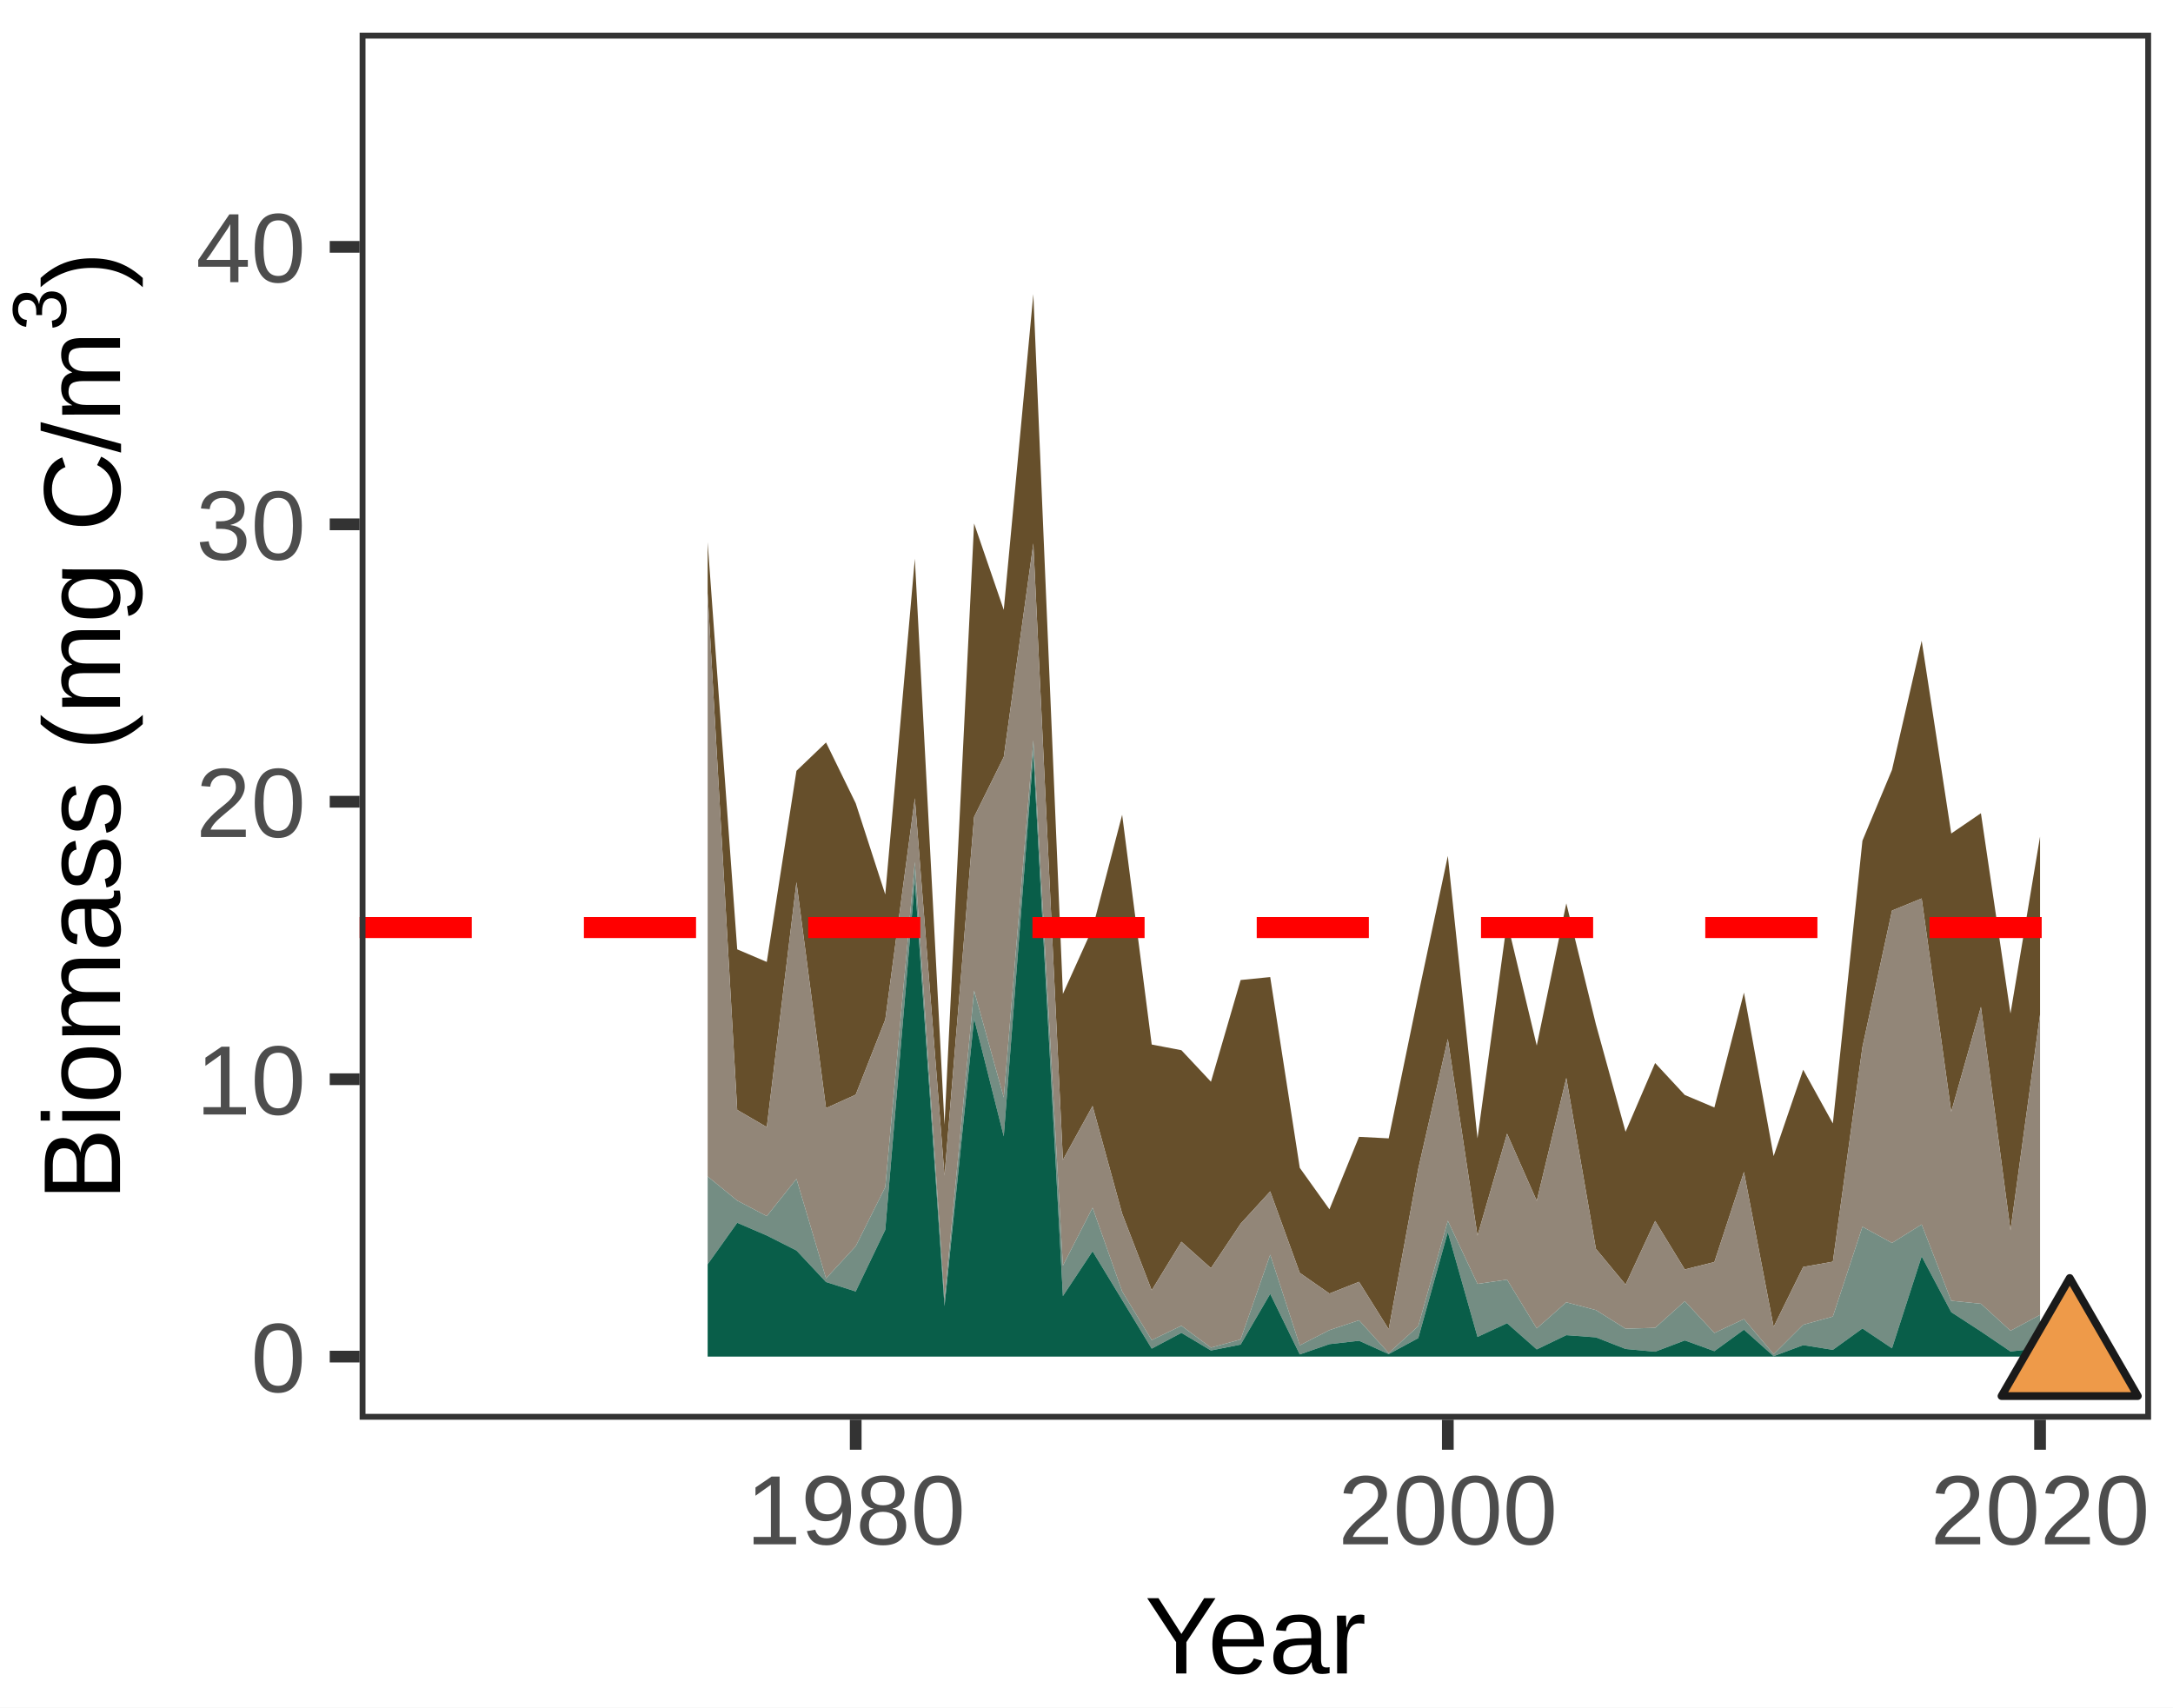
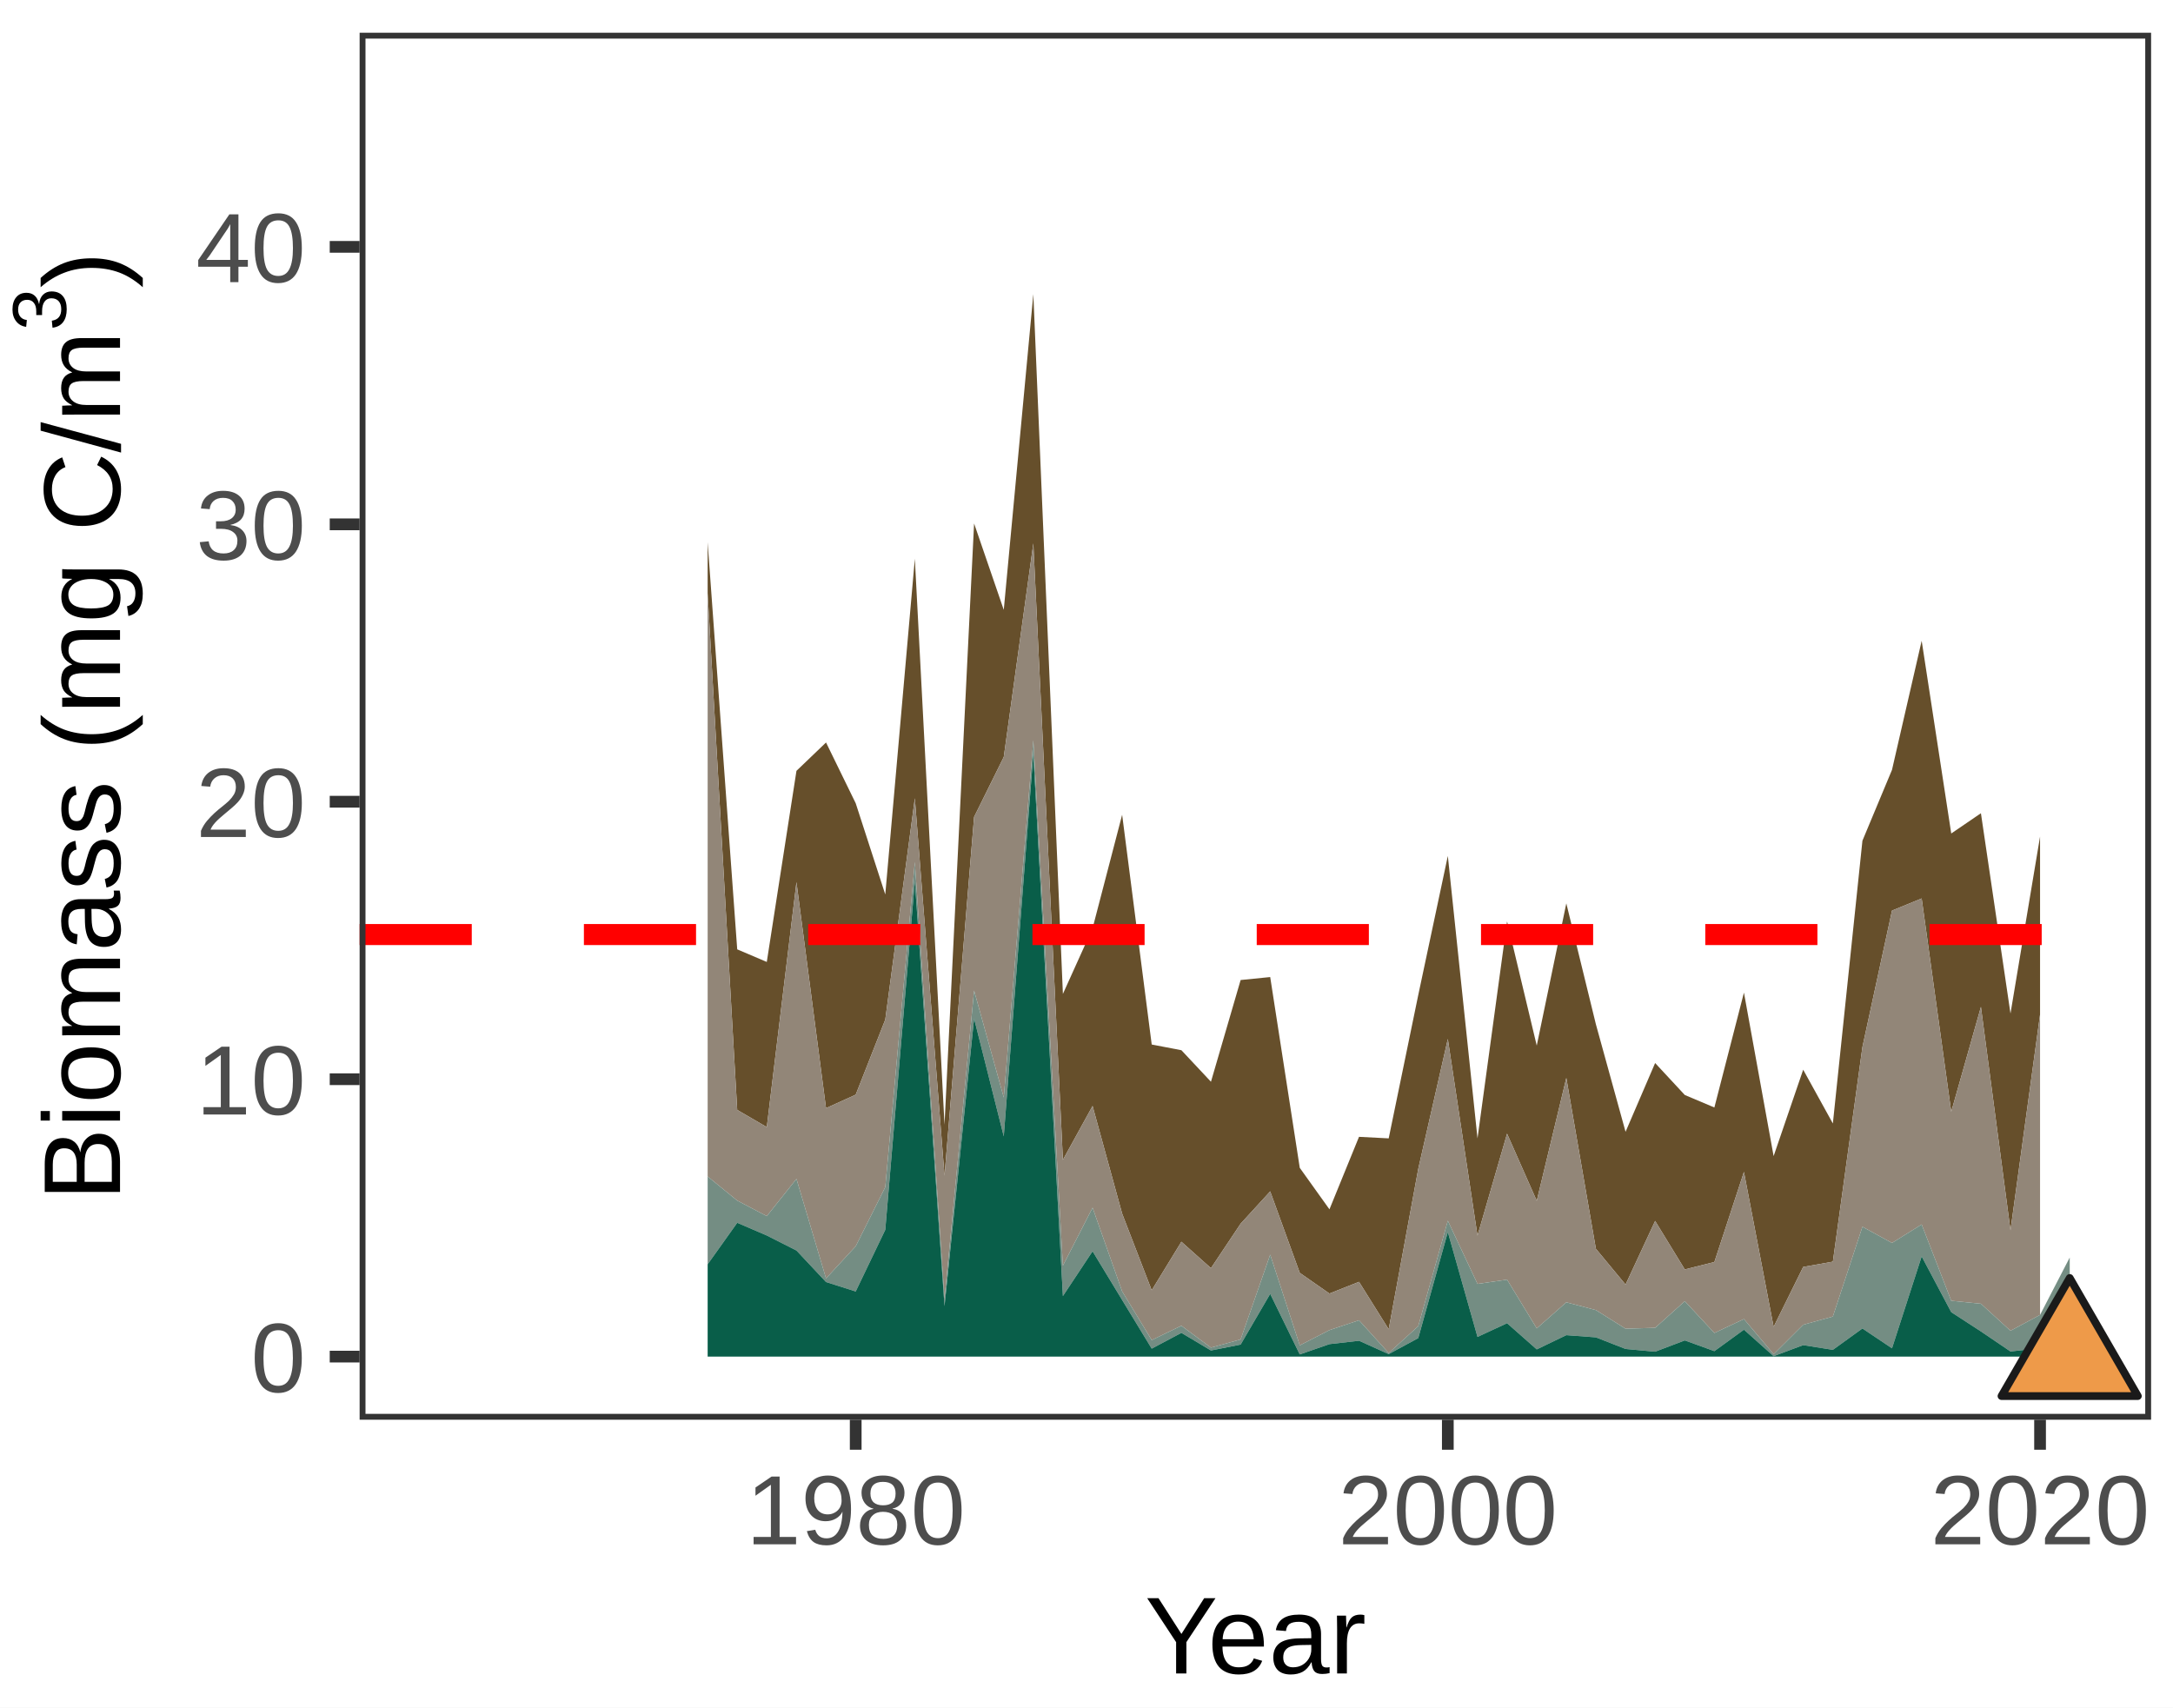
<svg xmlns="http://www.w3.org/2000/svg" class="svglite" width="198.43pt" height="155.91pt" viewBox="0 0 198.43 155.91">
  <defs>
    <style type="text/css">
    .svglite line, .svglite polyline, .svglite polygon, .svglite path, .svglite rect, .svglite circle {
      fill: none;
      stroke: #000000;
      stroke-linecap: round;
      stroke-linejoin: round;
      stroke-miterlimit: 10.00;
    }
    .svglite text {
      white-space: pre;
    }
  </style>
  </defs>
  <rect width="100%" height="100%" style="stroke: none; fill: #FFFFFF;" />
  <defs>
    <clipPath id="cpMC4wMHwxOTguNDN8MC4wMHwxNTUuOTE=">
      <rect x="0.00" y="0.00" width="198.43" height="155.91" />
    </clipPath>
  </defs>
  <g clip-path="url(#cpMC4wMHwxOTguNDN8MC4wMHwxNTUuOTE=)">
    <rect x="0.00" y="0.00" width="198.43" height="155.91" style="stroke-width: 1.07; stroke: #FFFFFF; fill: #FFFFFF;" />
  </g>
  <defs>
    <clipPath id="cpMzIuODR8MTk2LjQzfDIuOTl8MTI5LjY0">
      <rect x="32.84" y="2.99" width="163.59" height="126.65" />
    </clipPath>
  </defs>
  <g clip-path="url(#cpMzIuODR8MTk2LjQzfDIuOTl8MTI5LjY0)">
    <rect x="32.84" y="2.99" width="163.59" height="126.65" style="stroke-width: 1.07; stroke: none; fill: #FFFFFF;" />
    <polygon points="64.62,49.51 67.32,86.69 70.02,87.84 72.73,70.39 75.43,67.80 78.14,73.35 80.84,81.68 83.54,51.02 86.25,102.70 88.95,47.80 91.66,55.69 94.36,26.86 97.06,90.76 99.77,84.76 102.47,74.40 105.17,95.38 107.88,95.90 110.58,98.78 113.29,89.49 115.99,89.22 118.69,106.64 121.40,110.43 124.10,103.81 126.81,103.95 129.51,90.86 132.21,78.16 134.92,103.95 137.62,84.14 140.33,95.48 143.03,82.49 145.73,93.53 148.44,103.35 151.14,97.07 153.85,99.99 156.55,101.13 159.25,90.64 161.96,105.57 164.66,97.68 167.37,102.59 170.07,76.77 172.77,70.30 175.48,58.51 178.18,76.11 180.89,74.26 183.59,92.55 186.29,76.39 186.29,92.64 183.59,112.35 180.89,91.94 178.18,101.52 175.48,82.04 172.77,83.15 170.07,95.60 167.37,115.21 164.66,115.69 161.96,121.16 159.25,107.01 156.55,115.24 153.85,115.92 151.14,111.49 148.44,117.30 145.73,114.03 143.03,98.43 140.33,109.65 137.62,103.52 134.92,112.83 132.21,94.87 129.51,106.73 126.81,121.38 124.10,117.05 121.40,118.12 118.69,116.23 115.99,108.79 113.29,111.74 110.58,115.80 107.88,113.39 105.17,117.82 102.47,110.82 99.77,100.99 97.06,105.91 94.36,49.62 91.66,69.12 88.95,74.60 86.25,107.36 83.54,72.89 80.84,93.10 78.14,99.96 75.43,101.19 72.73,80.55 70.02,102.92 67.32,101.35 64.62,54.17 " style="stroke-width: 0.00; stroke: none; fill: #664F2B;" />
    <polyline points="64.62,49.51 67.32,86.69 70.02,87.84 72.73,70.39 75.43,67.80 78.14,73.35 80.84,81.68 83.54,51.02 86.25,102.70 88.95,47.80 91.66,55.69 94.36,26.86 97.06,90.76 99.77,84.76 102.47,74.40 105.17,95.38 107.88,95.90 110.58,98.78 113.29,89.49 115.99,89.22 118.69,106.64 121.40,110.43 124.10,103.81 126.81,103.95 129.51,90.86 132.21,78.16 134.92,103.95 137.62,84.14 140.33,95.48 143.03,82.49 145.73,93.53 148.44,103.35 151.14,97.07 153.85,99.99 156.55,101.13 159.25,90.64 161.96,105.57 164.66,97.68 167.37,102.59 170.07,76.77 172.77,70.30 175.48,58.51 178.18,76.11 180.89,74.26 183.59,92.55 186.29,76.39 " style="stroke-width: 1.07; stroke: none;" />
    <polygon points="64.62,54.17 67.32,101.35 70.02,102.92 72.73,80.55 75.43,101.19 78.14,99.96 80.84,93.10 83.54,72.89 86.25,107.36 88.95,74.60 91.66,69.12 94.36,49.62 97.06,105.91 99.77,100.99 102.47,110.82 105.17,117.82 107.88,113.39 110.58,115.80 113.29,111.74 115.99,108.79 118.69,116.23 121.40,118.12 124.10,117.05 126.81,121.38 129.51,106.73 132.21,94.87 134.92,112.83 137.62,103.52 140.33,109.65 143.03,98.43 145.73,114.03 148.44,117.30 151.14,111.49 153.85,115.92 156.55,115.24 159.25,107.01 161.96,121.16 164.66,115.69 167.37,115.21 170.07,95.60 172.77,83.15 175.48,82.04 178.18,101.52 180.89,91.94 183.59,112.35 186.29,92.64 186.29,120.07 183.59,121.52 180.89,119.05 178.18,118.78 175.48,111.81 172.77,113.50 170.07,112.02 167.37,120.22 164.66,120.97 161.96,123.66 159.25,120.45 156.55,121.72 153.85,118.82 151.14,121.25 148.44,121.33 145.73,119.63 143.03,118.92 140.33,121.30 137.62,116.85 134.92,117.24 132.21,111.47 129.51,121.10 126.81,123.55 124.10,120.56 121.40,121.46 118.69,122.85 115.99,114.57 113.29,122.31 110.58,123.06 107.88,121.06 105.17,122.37 102.47,117.92 99.77,110.28 97.06,115.57 94.36,67.60 91.66,100.22 88.95,90.45 86.25,118.61 83.54,78.72 80.84,108.40 78.14,113.80 75.43,116.74 72.73,107.65 70.02,111.05 67.32,109.63 64.62,107.43 " style="stroke-width: 0.00; stroke: none; fill: #928678;" />
    <polyline points="64.62,54.17 67.32,101.35 70.02,102.92 72.73,80.55 75.43,101.19 78.14,99.96 80.84,93.10 83.54,72.89 86.25,107.36 88.95,74.60 91.66,69.12 94.36,49.62 97.06,105.91 99.77,100.99 102.47,110.82 105.17,117.82 107.88,113.39 110.58,115.80 113.29,111.74 115.99,108.79 118.69,116.23 121.40,118.12 124.10,117.05 126.81,121.38 129.51,106.73 132.21,94.87 134.92,112.83 137.62,103.52 140.33,109.65 143.03,98.43 145.73,114.03 148.44,117.30 151.14,111.49 153.85,115.92 156.55,115.24 159.25,107.01 161.96,121.16 164.66,115.69 167.37,115.21 170.07,95.60 172.77,83.15 175.48,82.04 178.18,101.52 180.89,91.94 183.59,112.35 186.29,92.64 " style="stroke-width: 1.07; stroke: none;" />
-     <polygon points="64.62,107.43 67.32,109.63 70.02,111.05 72.73,107.65 75.43,116.74 78.14,113.80 80.84,108.40 83.54,78.72 86.25,118.61 88.95,90.45 91.66,100.22 94.36,67.60 97.06,115.57 99.77,110.28 102.47,117.92 105.17,122.37 107.88,121.06 110.58,123.06 113.29,122.31 115.99,114.57 118.69,122.85 121.40,121.46 124.10,120.56 126.81,123.55 129.51,121.10 132.21,111.47 134.92,117.24 137.62,116.85 140.33,121.30 143.03,118.92 145.73,119.63 148.44,121.33 151.14,121.25 153.85,118.82 156.55,121.72 159.25,120.45 161.96,123.66 164.66,120.97 167.37,120.22 170.07,112.02 172.77,113.50 175.48,111.81 178.18,118.78 180.89,119.05 183.59,121.52 186.29,120.07 186.29,123.11 183.59,123.41 180.89,121.58 178.18,119.82 175.48,114.73 172.77,123.12 170.07,121.31 167.37,123.26 164.66,122.83 161.96,123.84 159.25,121.42 156.55,123.38 153.85,122.40 151.14,123.43 148.44,123.18 145.73,122.12 143.03,121.92 140.33,123.22 137.62,120.83 134.92,122.08 132.21,112.51 129.51,122.19 126.81,123.65 124.10,122.43 121.40,122.74 118.69,123.68 115.99,118.15 113.29,122.78 110.58,123.32 107.88,121.71 105.17,123.15 102.47,118.71 99.77,114.26 97.06,118.35 94.36,68.83 91.66,103.77 88.95,93.01 86.25,119.27 83.54,80.46 80.84,112.30 78.14,117.93 75.43,117.07 72.73,114.19 70.02,112.82 67.32,111.66 64.62,115.45 " style="stroke-width: 0.00; stroke: none; fill: #748D83;" />
-     <polyline points="64.62,107.43 67.32,109.63 70.02,111.05 72.73,107.65 75.43,116.74 78.14,113.80 80.84,108.40 83.54,78.72 86.25,118.61 88.95,90.45 91.66,100.22 94.36,67.60 97.06,115.57 99.77,110.28 102.47,117.92 105.17,122.37 107.88,121.06 110.58,123.06 113.29,122.31 115.99,114.57 118.69,122.85 121.40,121.46 124.10,120.56 126.81,123.55 129.51,121.10 132.21,111.47 134.92,117.24 137.62,116.85 140.33,121.30 143.03,118.92 145.73,119.63 148.44,121.33 151.14,121.25 153.85,118.82 156.55,121.72 159.25,120.45 161.96,123.66 164.66,120.97 167.37,120.22 170.07,112.02 172.77,113.50 175.48,111.81 178.18,118.78 180.89,119.05 183.59,121.52 186.29,120.07 " style="stroke-width: 1.07; stroke: none;" />
+     <polygon points="64.62,107.43 67.32,109.63 70.02,111.05 72.73,107.65 75.43,116.74 78.14,113.80 80.84,108.40 83.54,78.72 86.25,118.61 88.95,90.45 91.66,100.22 94.36,67.60 97.06,115.57 99.77,110.28 102.47,117.92 105.17,122.37 107.88,121.06 110.58,123.06 113.29,122.31 115.99,114.57 118.69,122.85 121.40,121.46 124.10,120.56 126.81,123.55 129.51,121.10 132.21,111.47 134.92,117.24 137.62,116.85 140.33,121.30 143.03,118.92 145.73,119.63 148.44,121.33 151.14,121.25 153.85,118.82 156.55,121.72 159.25,120.45 161.96,123.66 164.66,120.97 167.37,120.22 170.07,112.02 172.77,113.50 175.48,111.81 178.18,118.78 180.89,119.05 183.59,121.52 186.29,120.07 189.00,114.83 189.00,123.88 186.29,123.11 183.59,123.41 180.89,121.58 178.18,119.82 175.48,114.73 172.77,123.12 170.07,121.31 167.37,123.26 164.66,122.83 161.96,123.84 159.25,121.42 156.55,123.38 153.85,122.40 151.14,123.43 148.44,123.18 145.73,122.12 143.03,121.92 140.33,123.22 137.62,120.83 134.92,122.08 132.21,112.51 129.51,122.19 126.81,123.65 124.10,122.43 121.40,122.74 118.69,123.68 115.99,118.15 113.29,122.78 110.58,123.32 107.88,121.71 105.17,123.15 102.47,118.71 99.77,114.26 97.06,118.35 94.36,68.83 91.66,103.77 88.95,93.01 86.25,119.27 83.54,80.46 80.84,112.30 78.14,117.93 75.43,117.07 72.73,114.19 70.02,112.82 67.32,111.66 64.62,115.45 " style="stroke-width: 0.00; stroke: none; fill: #748D83;" />
+     <polyline points="64.62,107.43 67.32,109.63 70.02,111.05 72.73,107.65 75.43,116.74 78.14,113.80 80.84,108.40 83.54,78.72 86.25,118.61 88.95,90.45 91.66,100.22 94.36,67.60 97.06,115.57 99.77,110.28 102.47,117.92 105.17,122.37 107.88,121.06 110.58,123.06 113.29,122.31 115.99,114.57 118.69,122.85 121.40,121.46 124.10,120.56 126.81,123.55 129.51,121.10 132.21,111.47 134.92,117.24 137.62,116.85 140.33,121.30 143.03,118.92 145.73,119.63 148.44,121.33 151.14,121.25 153.85,118.82 156.55,121.72 159.25,120.45 161.96,123.66 164.66,120.97 167.37,120.22 170.07,112.02 172.77,113.50 175.48,111.81 178.18,118.78 180.89,119.05 183.59,121.52 186.29,120.07 189.00,114.83 " style="stroke-width: 1.07; stroke: none;" />
    <polygon points="64.62,115.45 67.32,111.66 70.02,112.82 72.73,114.19 75.43,117.07 78.14,117.93 80.84,112.30 83.54,80.46 86.25,119.27 88.95,93.01 91.66,103.77 94.36,68.83 97.06,118.35 99.77,114.26 102.47,118.71 105.17,123.15 107.88,121.71 110.58,123.32 113.29,122.78 115.99,118.15 118.69,123.68 121.40,122.74 124.10,122.43 126.81,123.65 129.51,122.19 132.21,112.51 134.92,122.08 137.62,120.83 140.33,123.22 143.03,121.92 145.73,122.12 148.44,123.18 151.14,123.43 153.85,122.40 156.55,123.38 159.25,121.42 161.96,123.84 164.66,122.83 167.37,123.26 170.07,121.31 172.77,123.12 175.48,114.73 178.18,119.82 180.89,121.58 183.59,123.41 186.29,123.11 186.29,123.88 183.59,123.88 180.89,123.88 178.18,123.88 175.48,123.88 172.77,123.88 170.07,123.88 167.37,123.88 164.66,123.88 161.96,123.88 159.25,123.88 156.55,123.88 153.85,123.88 151.14,123.88 148.44,123.88 145.73,123.88 143.03,123.88 140.33,123.88 137.62,123.88 134.92,123.88 132.21,123.88 129.51,123.88 126.81,123.88 124.10,123.88 121.40,123.88 118.69,123.88 115.99,123.88 113.29,123.88 110.58,123.88 107.88,123.88 105.17,123.88 102.47,123.88 99.77,123.88 97.06,123.88 94.36,123.88 91.66,123.88 88.95,123.88 86.25,123.88 83.54,123.88 80.84,123.88 78.14,123.88 75.43,123.88 72.73,123.88 70.02,123.88 67.32,123.88 64.62,123.88 " style="stroke-width: 0.00; stroke: none; fill: #095E49;" />
    <polyline points="64.62,115.45 67.32,111.66 70.02,112.82 72.73,114.19 75.43,117.07 78.14,117.93 80.84,112.30 83.54,80.46 86.25,119.27 88.95,93.01 91.66,103.77 94.36,68.83 97.06,118.35 99.77,114.26 102.47,118.71 105.17,123.15 107.88,121.71 110.58,123.32 113.29,122.78 115.99,118.15 118.69,123.68 121.40,122.74 124.10,122.43 126.81,123.65 129.51,122.19 132.21,112.51 134.92,122.08 137.62,120.83 140.33,123.22 143.03,121.92 145.73,122.12 148.44,123.18 151.14,123.43 153.85,122.40 156.55,123.38 159.25,121.42 161.96,123.84 164.66,122.83 167.37,123.26 170.07,121.31 172.77,123.12 175.48,114.73 178.18,119.82 180.89,121.58 183.59,123.41 186.29,123.11 " style="stroke-width: 1.07; stroke: none;" />
    <polygon points="189.00,116.70 195.22,127.48 182.77,127.48 " style="stroke-width: 0.71; stroke: #1A1A1A; fill: #EE9A49;" />
-     <line x1="32.84" y1="84.70" x2="196.43" y2="84.70" style="stroke-width: 1.92; stroke: #FF0000; stroke-dasharray: 10.24,10.24; stroke-linecap: butt;" />
+     <line x1="32.84" y1="85.34" x2="196.43" y2="85.34" style="stroke-width: 1.92; stroke: #FF0000; stroke-dasharray: 10.24,10.24; stroke-linecap: butt;" />
    <rect x="32.84" y="2.99" width="163.59" height="126.65" style="stroke-width: 1.07; stroke: #333333;" />
  </g>
  <g clip-path="url(#cpMC4wMHwxOTguNDN8MC4wMHwxNTUuOTE=)">
    <text x="27.91" y="127.11" text-anchor="end" style="font-size: 9.00px;fill: #4D4D4D; font-family: &quot;Arial&quot;;" textLength="5.00px" lengthAdjust="spacingAndGlyphs">0</text>
    <text x="27.91" y="101.77" text-anchor="end" style="font-size: 9.00px;fill: #4D4D4D; font-family: &quot;Arial&quot;;" textLength="10.01px" lengthAdjust="spacingAndGlyphs">10</text>
    <text x="27.91" y="76.43" text-anchor="end" style="font-size: 9.00px;fill: #4D4D4D; font-family: &quot;Arial&quot;;" textLength="10.01px" lengthAdjust="spacingAndGlyphs">20</text>
    <text x="27.91" y="51.10" text-anchor="end" style="font-size: 9.00px;fill: #4D4D4D; font-family: &quot;Arial&quot;;" textLength="10.01px" lengthAdjust="spacingAndGlyphs">30</text>
    <text x="27.91" y="25.76" text-anchor="end" style="font-size: 9.00px;fill: #4D4D4D; font-family: &quot;Arial&quot;;" textLength="10.01px" lengthAdjust="spacingAndGlyphs">40</text>
    <polyline points="30.11,123.88 32.84,123.88 " style="stroke-width: 1.07; stroke: #333333; stroke-linecap: butt;" />
    <polyline points="30.11,98.55 32.84,98.55 " style="stroke-width: 1.07; stroke: #333333; stroke-linecap: butt;" />
    <polyline points="30.11,73.21 32.84,73.21 " style="stroke-width: 1.07; stroke: #333333; stroke-linecap: butt;" />
    <polyline points="30.11,47.88 32.84,47.88 " style="stroke-width: 1.07; stroke: #333333; stroke-linecap: butt;" />
    <polyline points="30.11,22.54 32.84,22.54 " style="stroke-width: 1.07; stroke: #333333; stroke-linecap: butt;" />
    <polyline points="78.14,132.38 78.14,129.64 " style="stroke-width: 1.07; stroke: #333333; stroke-linecap: butt;" />
    <polyline points="132.21,132.38 132.21,129.64 " style="stroke-width: 1.07; stroke: #333333; stroke-linecap: butt;" />
    <polyline points="186.29,132.38 186.29,129.64 " style="stroke-width: 1.07; stroke: #333333; stroke-linecap: butt;" />
    <text x="78.14" y="141.02" text-anchor="middle" style="font-size: 9.00px;fill: #4D4D4D; font-family: &quot;Arial&quot;;" textLength="20.02px" lengthAdjust="spacingAndGlyphs">1980</text>
    <text x="132.21" y="141.02" text-anchor="middle" style="font-size: 9.00px;fill: #4D4D4D; font-family: &quot;Arial&quot;;" textLength="20.02px" lengthAdjust="spacingAndGlyphs">2000</text>
    <text x="186.29" y="141.02" text-anchor="middle" style="font-size: 9.00px;fill: #4D4D4D; font-family: &quot;Arial&quot;;" textLength="20.02px" lengthAdjust="spacingAndGlyphs">2020</text>
    <text x="114.64" y="152.81" text-anchor="middle" style="font-size: 10.00px; font-family: &quot;Arial&quot;;" textLength="20.22px" lengthAdjust="spacingAndGlyphs">Year</text>
    <text transform="translate(10.96,109.67) rotate(-90)" style="font-size: 10.00px; font-family: &quot;Arial&quot;;" textLength="79.48px" lengthAdjust="spacingAndGlyphs">Biomass (mg C/m</text>
    <text transform="translate(6.03,30.19) rotate(-90)" style="font-size: 7.00px; font-family: &quot;Arial&quot;;" textLength="3.90px" lengthAdjust="spacingAndGlyphs">3</text>
    <text transform="translate(10.96,26.29) rotate(-90)" style="font-size: 10.00px; font-family: &quot;Arial&quot;;" textLength="3.33px" lengthAdjust="spacingAndGlyphs">)</text>
  </g>
</svg>
